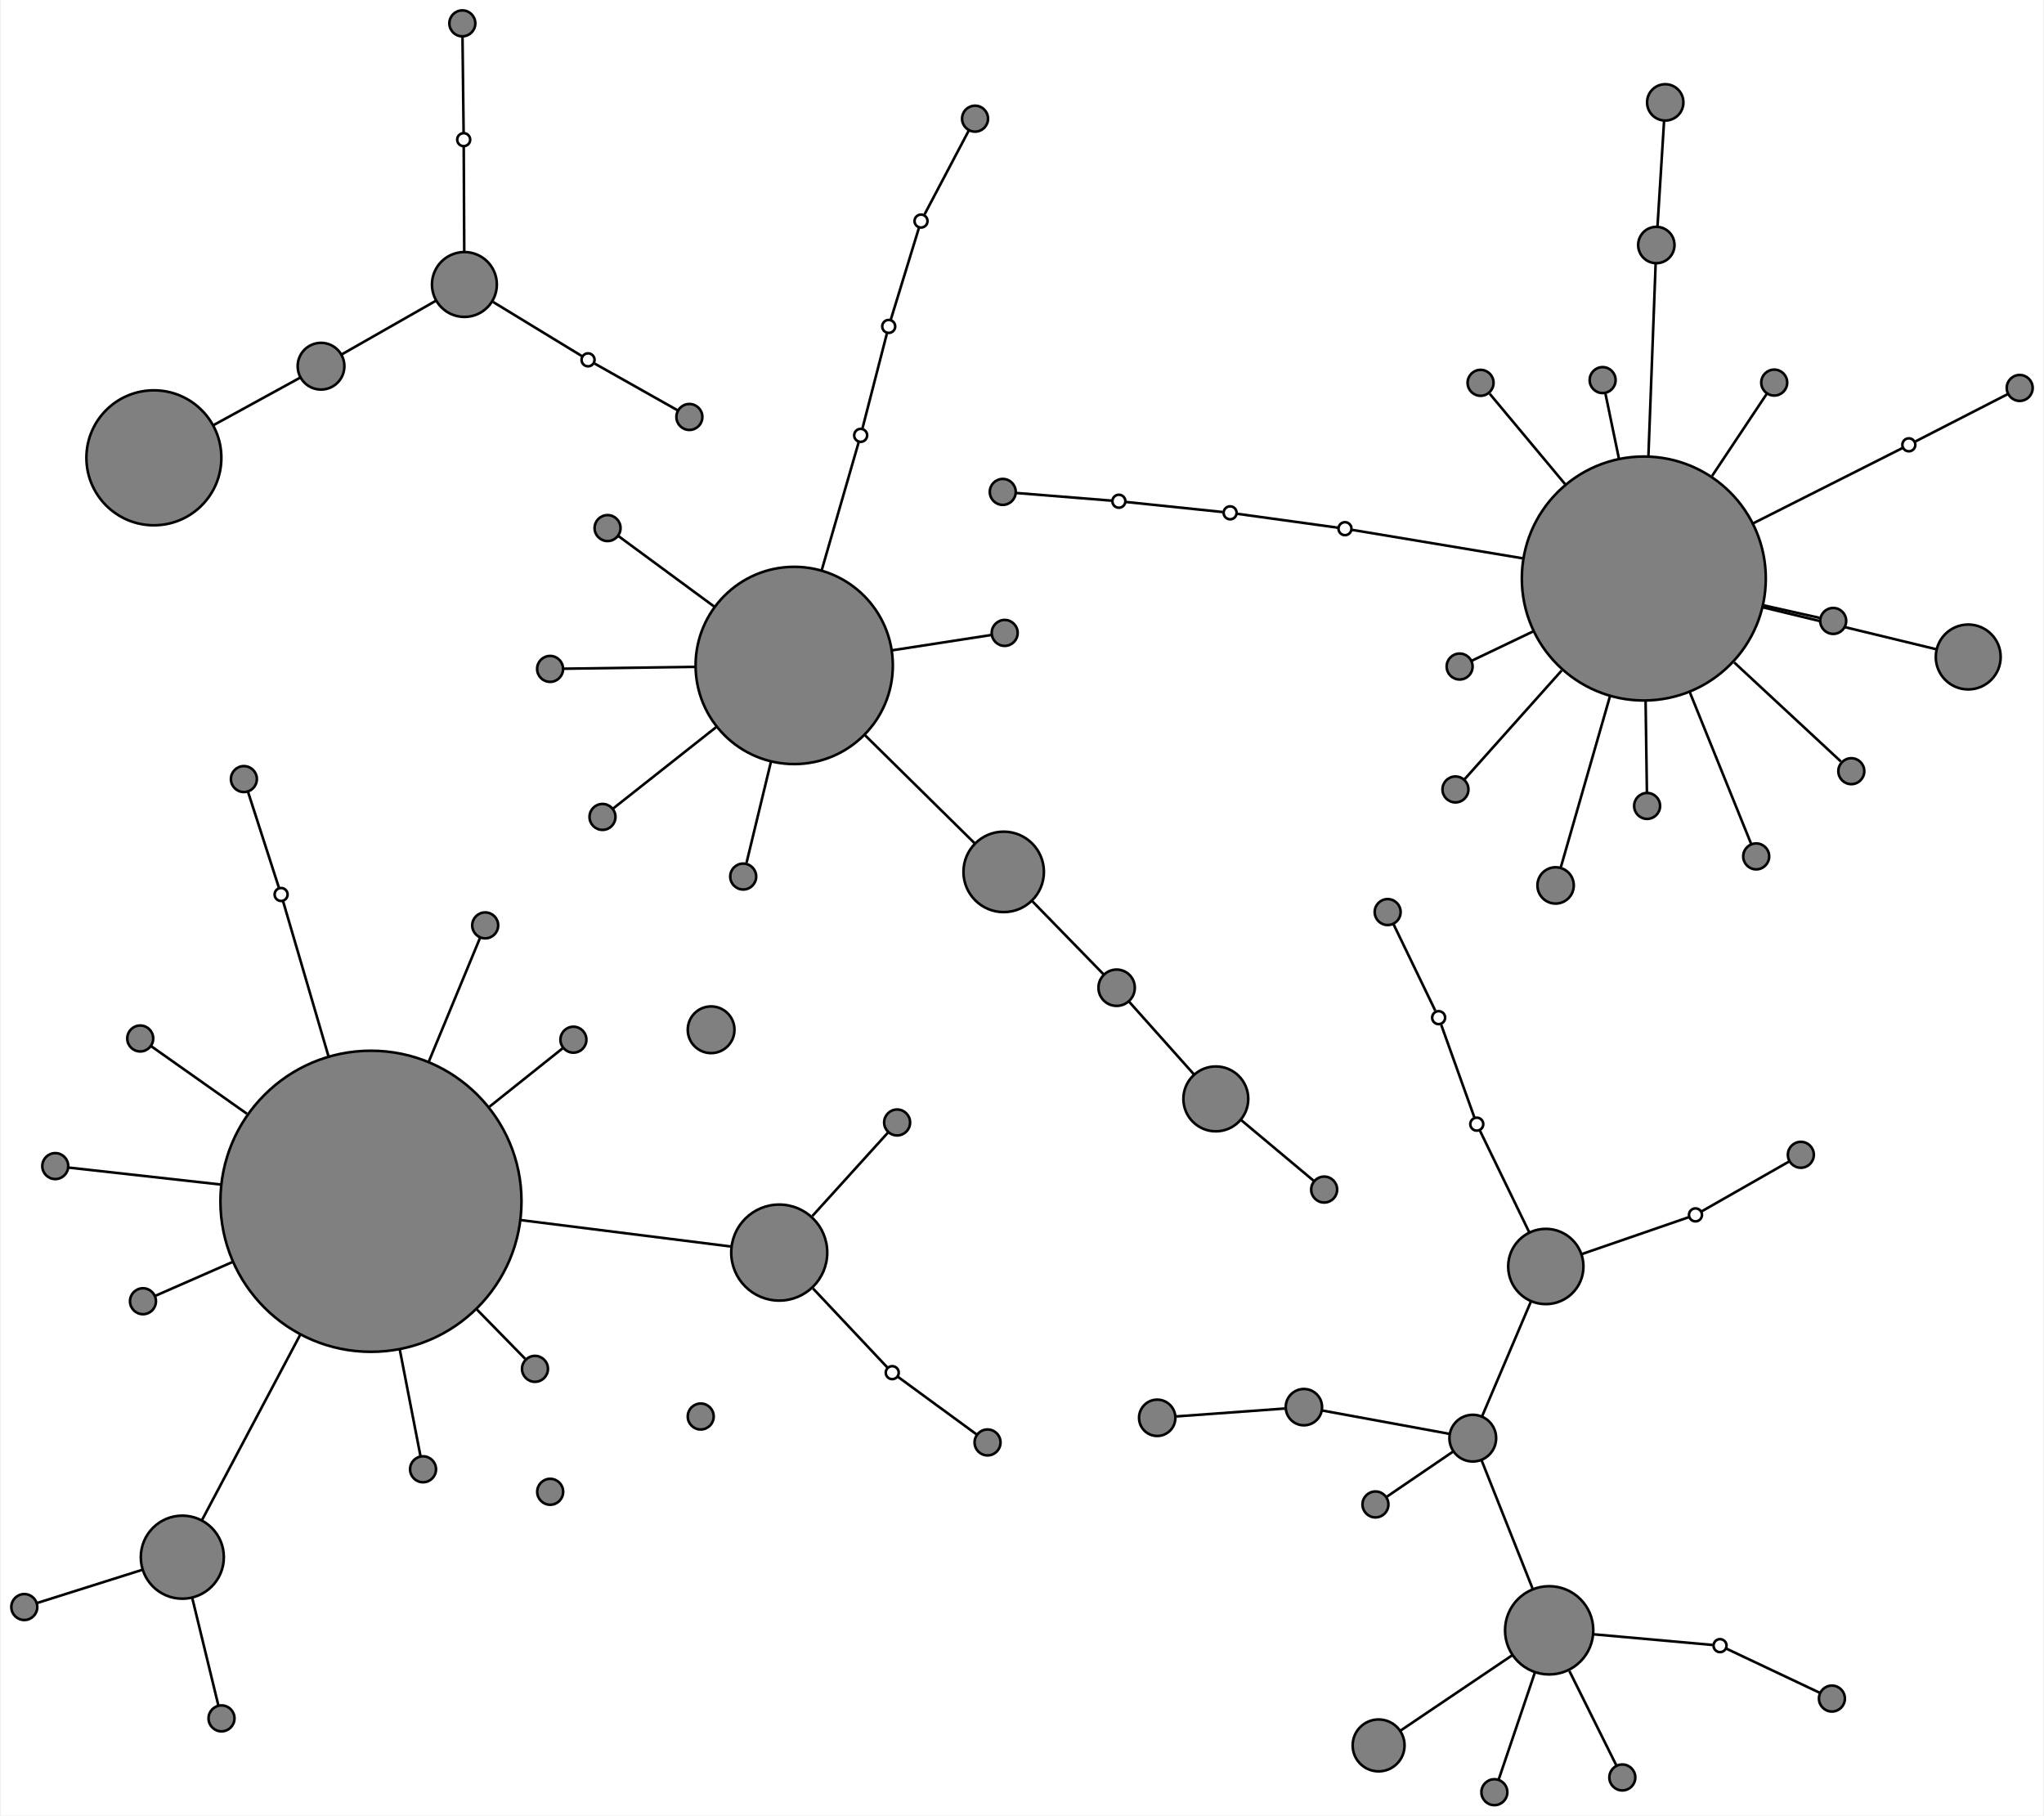
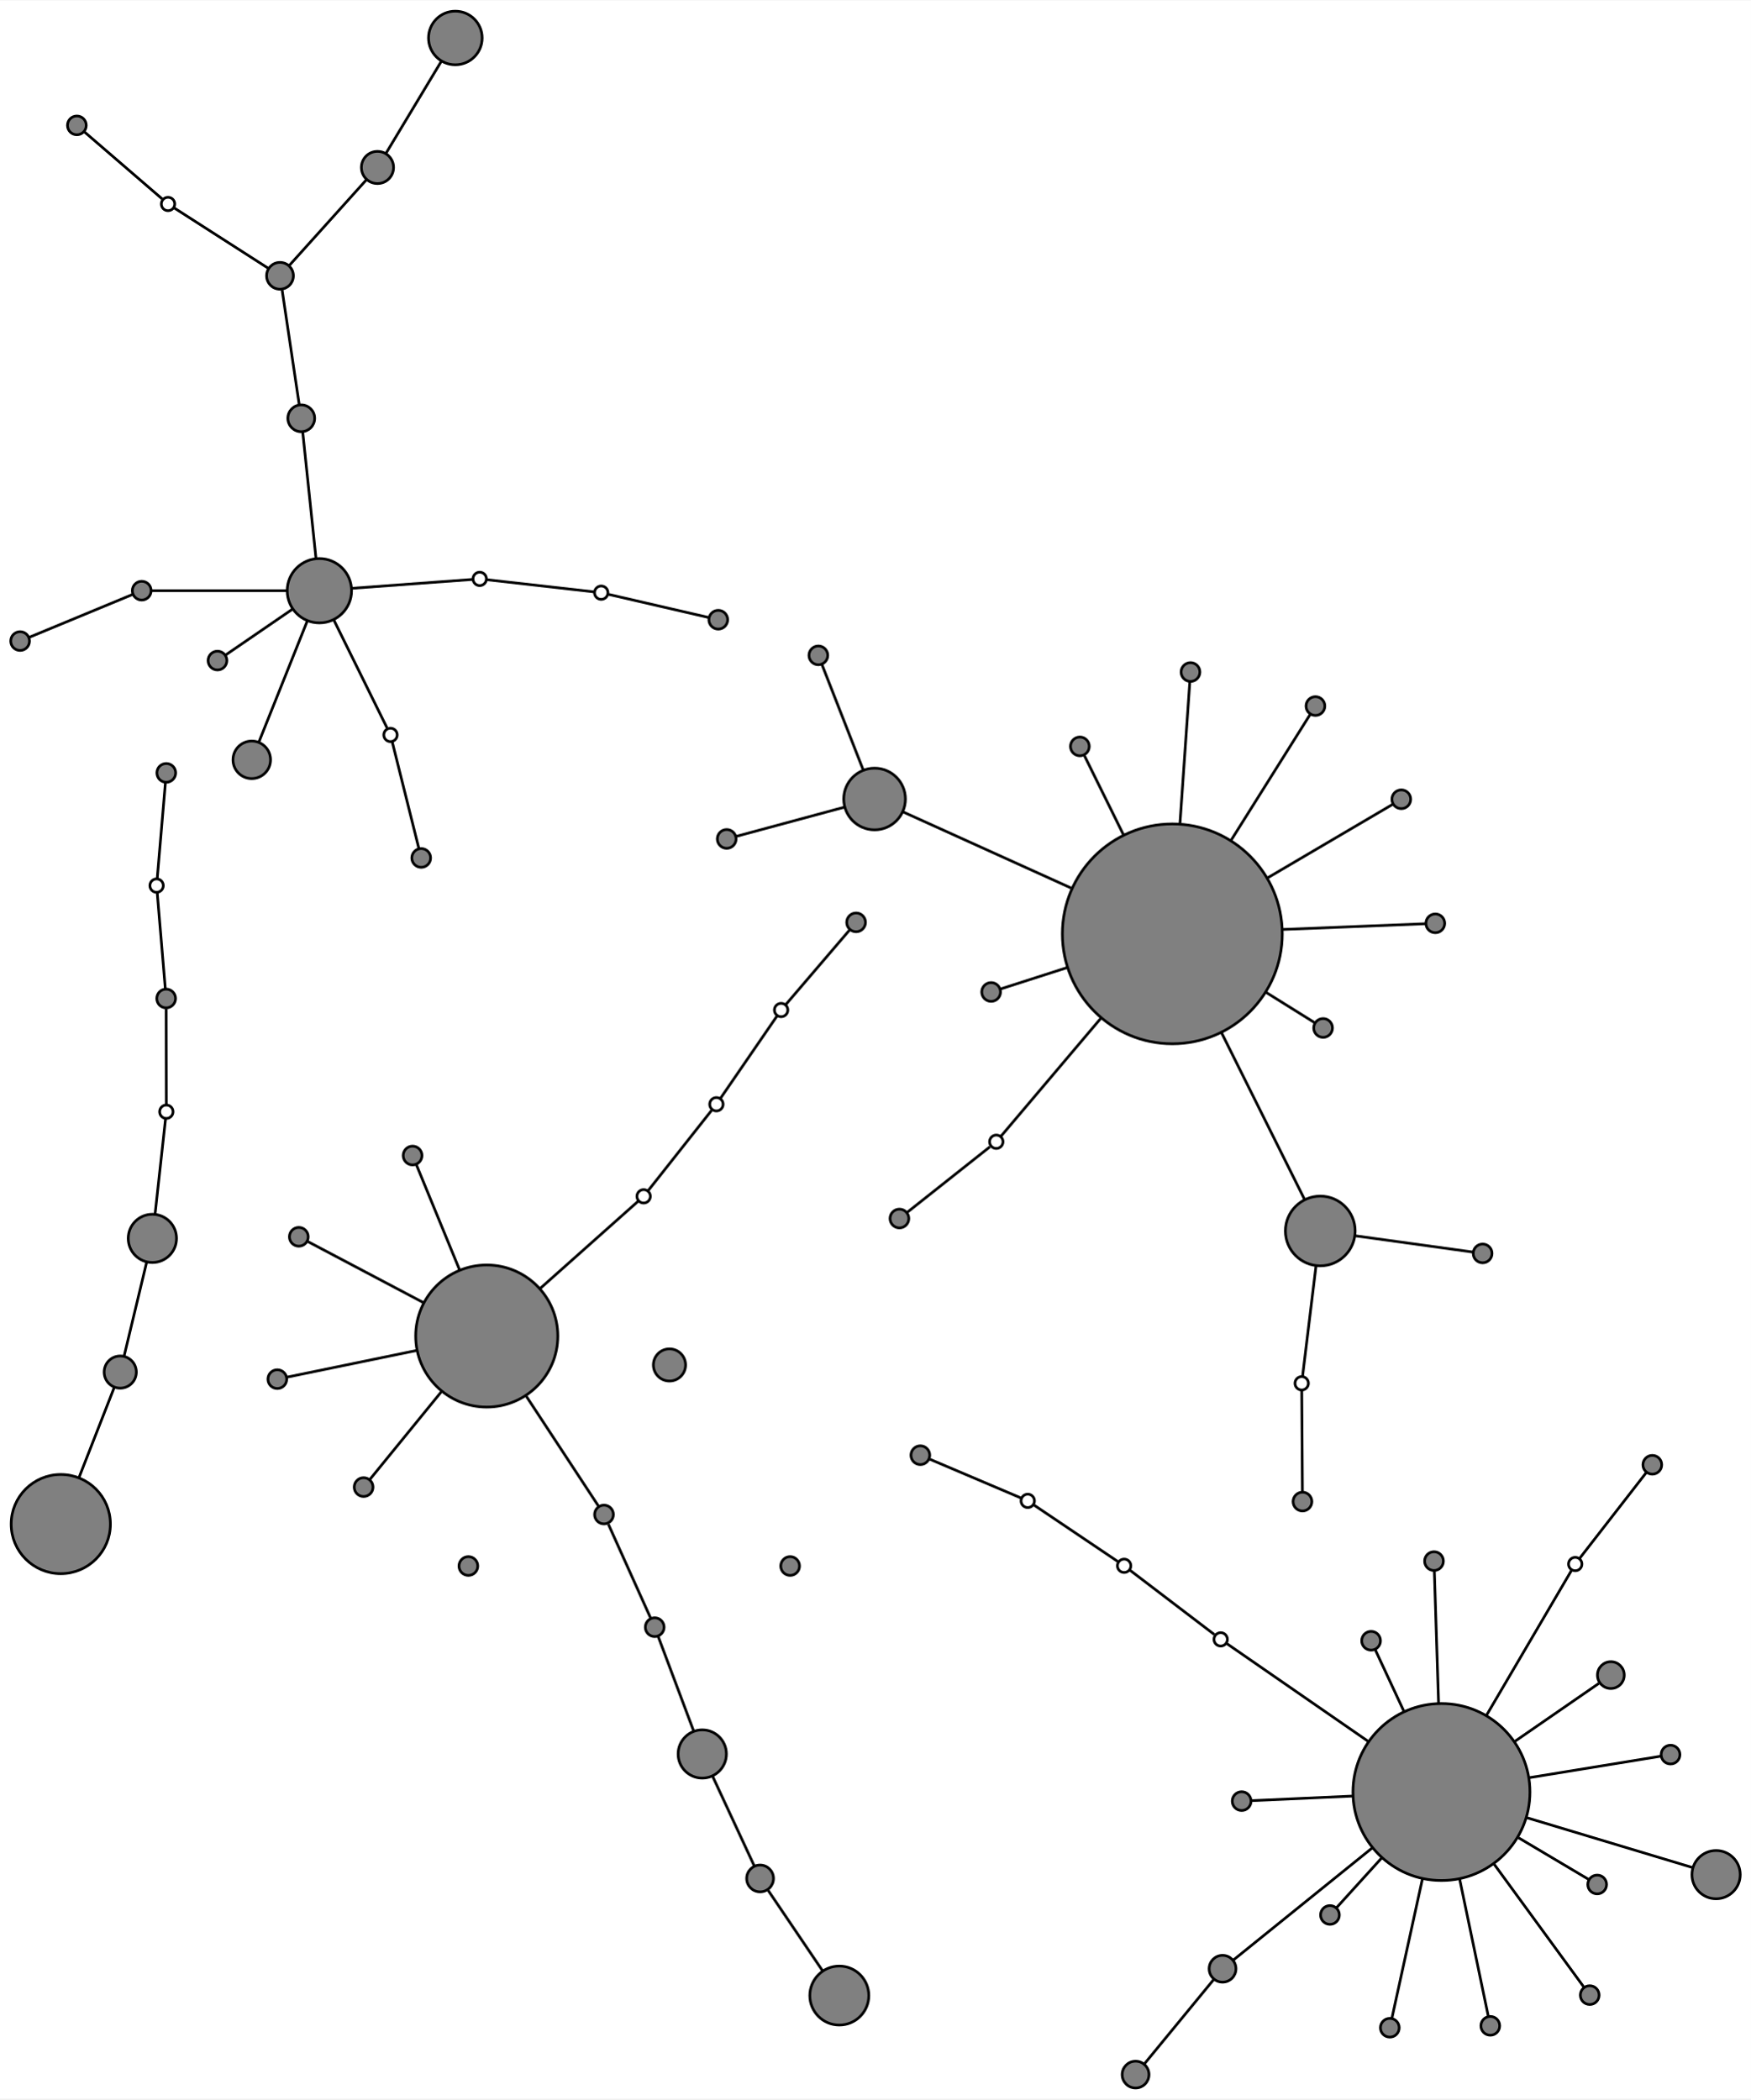
- <svg xmlns="http://www.w3.org/2000/svg" width="787pt" height="699pt" viewBox="0.00 0.00 786.81 699.48">
-   <g id="graph0" class="graph" transform="scale(1 1) rotate(0) translate(206.62 463.737)">
-     <polygon fill="white" stroke="none" points="-206.62,235.743 -206.62,-463.737 580.193,-463.737 580.193,235.743 -206.62,235.743" />
+ <svg xmlns="http://www.w3.org/2000/svg" width="653pt" height="783pt" viewBox="0.00 0.00 653.00 782.67">
+   <g id="graph0" class="graph" transform="scale(1 1) rotate(0) translate(219.674 538.975)">
+     <polygon fill="white" stroke="none" points="-219.674,243.697 -219.674,-538.975 433.33,-538.975 433.33,243.697 -219.674,243.697" />
    <g id="node1" class="node">
-       <ellipse fill="grey" stroke="black" cx="-64.058" cy="-0.921" rx="58" ry="58" />
+       <ellipse fill="grey" stroke="black" cx="217.538" cy="-190.805" rx="41" ry="41" />
+     </g>
+     <g id="node5" class="node">
+       <ellipse fill="grey" stroke="black" cx="272.723" cy="-79.974" rx="13" ry="13" />
+     </g>
+     <g id="edge1" class="edge">
+       <path fill="none" stroke="black" d="M235.914,-153.9C246.7,-132.238 259.608,-106.313 266.918,-91.632" />
+     </g>
+     <g id="node24" class="node">
+       <ellipse fill="grey" stroke="black" cx="183.061" cy="-260.731" rx="3.5" ry="3.5" />
+     </g>
+     <g id="edge2" class="edge">
+       <path fill="none" stroke="black" d="M199.29,-227.816C193.346,-239.871 187.562,-251.601 184.779,-257.246" />
    </g>
    <g id="node44" class="node">
-       <ellipse fill="grey" stroke="black" cx="-151.897" cy="37.589" rx="5" ry="5" />
-     </g>
-     <g id="edge1" class="edge">
-       <path fill="none" stroke="black" d="M-117.18,22.369C-129.609,27.818 -141.008,32.816 -147.151,35.509" />
+       <ellipse fill="grey" stroke="black" cx="273.773" cy="-155.701" rx="3.5" ry="3.5" />
+     </g>
+     <g id="edge5" class="edge">
+       <path fill="none" stroke="black" d="M252.513,-168.972C260.018,-164.288 266.829,-160.036 270.624,-157.667" />
+     </g>
+     <g id="node63" class="node">
+       <ellipse fill="white" stroke="black" cx="151.887" cy="-113.254" rx="2.5" ry="2.5" />
+     </g>
+     <g id="edge3" class="edge">
+       <path fill="none" stroke="black" d="M190.835,-159.262C175.783,-141.482 158.951,-121.598 153.609,-115.288" />
    </g>
    <g id="node2" class="node">
-       <ellipse fill="grey" stroke="black" cx="426.367" cy="-240.855" rx="47" ry="47" />
+       <ellipse fill="grey" stroke="black" cx="317.916" cy="129.307" rx="33" ry="33" />
+     </g>
+     <g id="node11" class="node">
+       <ellipse fill="grey" stroke="black" cx="420.33" cy="160.122" rx="9" ry="9" />
+     </g>
+     <g id="edge6" class="edge">
+       <path fill="none" stroke="black" d="M349.759,138.888C371.133,145.319 397.785,153.338 411.407,157.437" />
+     </g>
+     <g id="node20" class="node">
+       <ellipse fill="grey" stroke="black" cx="236.277" cy="195.222" rx="5" ry="5" />
+     </g>
+     <g id="edge7" class="edge">
+       <path fill="none" stroke="black" d="M292.085,150.162C273.399,165.249 249.847,184.265 240.437,191.862" />
+     </g>
+     <g id="node21" class="node">
+       <ellipse fill="grey" stroke="black" cx="381.085" cy="85.69" rx="5" ry="5" />
+     </g>
+     <g id="edge8" class="edge">
+       <path fill="none" stroke="black" d="M345.072,110.556C357.11,102.244 370.024,93.327 376.63,88.765" />
+     </g>
+     <g id="node26" class="node">
+       <ellipse fill="grey" stroke="black" cx="291.673" cy="72.878" rx="3.5" ry="3.5" />
+     </g>
+     <g id="edge9" class="edge">
+       <path fill="none" stroke="black" d="M303.873,99.11C299.583,89.886 295.426,80.947 293.246,76.26" />
+     </g>
+     <g id="node31" class="node">
+       <ellipse fill="grey" stroke="black" cx="276.329" cy="175.159" rx="3.5" ry="3.5" />
+     </g>
+     <g id="edge10" class="edge">
+       <path fill="none" stroke="black" d="M295.662,153.844C288.864,161.339 282.275,168.603 278.821,172.411" />
+     </g>
+     <g id="node32" class="node">
+       <ellipse fill="grey" stroke="black" cx="375.986" cy="163.788" rx="3.5" ry="3.5" />
+     </g>
+     <g id="edge11" class="edge">
+       <path fill="none" stroke="black" d="M346.611,146.345C357.126,152.589 367.701,158.868 372.818,161.906" />
+     </g>
+     <g id="node33" class="node">
+       <ellipse fill="grey" stroke="black" cx="298.656" cy="217.224" rx="3.5" ry="3.5" />
+     </g>
+     <g id="edge12" class="edge">
+       <path fill="none" stroke="black" d="M310.854,161.545C306.473,181.54 301.328,205.025 299.419,213.74" />
+     </g>
+     <g id="node37" class="node">
+       <ellipse fill="grey" stroke="black" cx="373.21" cy="205.055" rx="3.5" ry="3.5" />
+     </g>
+     <g id="edge13" class="edge">
+       <path fill="none" stroke="black" d="M337.567,156.226C350.231,173.576 365.346,194.281 370.963,201.977" />
+     </g>
+     <g id="node39" class="node">
+       <ellipse fill="grey" stroke="black" cx="336.131" cy="216.509" rx="3.5" ry="3.5" />
+     </g>
+     <g id="edge14" class="edge">
+       <path fill="none" stroke="black" d="M324.699,161.778C328.785,181.341 333.541,204.108 335.365,212.842" />
+     </g>
+     <g id="node43" class="node">
+       <ellipse fill="grey" stroke="black" cx="243.396" cy="132.693" rx="3.5" ry="3.5" />
+     </g>
+     <g id="edge15" class="edge">
+       <path fill="none" stroke="black" d="M284.579,130.821C269.698,131.497 253.973,132.212 247.04,132.527" />
+     </g>
+     <g id="node48" class="node">
+       <ellipse fill="grey" stroke="black" cx="403.343" cy="115.347" rx="3.5" ry="3.5" />
+     </g>
+     <g id="edge16" class="edge">
+       <path fill="none" stroke="black" d="M350.7,123.949C369.521,120.874 391.065,117.353 399.59,115.96" />
+     </g>
+     <g id="node58" class="node">
+       <ellipse fill="grey" stroke="black" cx="315.135" cy="43.174" rx="3.5" ry="3.5" />
+     </g>
+     <g id="edge17" class="edge">
+       <path fill="none" stroke="black" d="M316.849,96.252C316.236,77.275 315.535,55.553 315.258,46.958" />
+     </g>
+     <g id="node64" class="node">
+       <ellipse fill="white" stroke="black" cx="235.581" cy="72.362" rx="2.5" ry="2.5" />
+     </g>
+     <g id="edge18" class="edge">
+       <path fill="none" stroke="black" d="M290.5,110.345C270.291,96.368 245.087,78.936 237.704,73.83" />
+     </g>
+     <g id="node3" class="node">
+       <ellipse fill="grey" stroke="black" cx="-38.154" cy="-40.786" rx="26.5" ry="26.5" />
+     </g>
+     <g id="node25" class="node">
+       <ellipse fill="grey" stroke="black" cx="-65.811" cy="-108.121" rx="3.5" ry="3.5" />
+     </g>
+     <g id="edge22" class="edge">
+       <path fill="none" stroke="black" d="M-48.295,-65.477C-54.339,-80.19 -61.395,-97.371 -64.371,-104.616" />
+     </g>
+     <g id="node34" class="node">
+       <ellipse fill="grey" stroke="black" cx="-108.24" cy="-77.805" rx="3.5" ry="3.5" />
+     </g>
+     <g id="edge23" class="edge">
+       <path fill="none" stroke="black" d="M-61.882,-53.319C-77.767,-61.709 -97.127,-71.935 -104.836,-76.007" />
+     </g>
+     <g id="node41" class="node">
+       <ellipse fill="grey" stroke="black" cx="-116.254" cy="-24.705" rx="3.5" ry="3.5" />
+     </g>
+     <g id="edge24" class="edge">
+       <path fill="none" stroke="black" d="M-64.16,-35.431C-82.087,-31.74 -104.158,-27.196 -112.671,-25.443" />
+     </g>
+     <g id="node67" class="node">
+       <ellipse fill="white" stroke="black" cx="20.367" cy="-92.9" rx="2.5" ry="2.5" />
+     </g>
+     <g id="edge25" class="edge">
+       <path fill="none" stroke="black" d="M-18.341,-58.43C-4.547,-70.714 12.385,-85.792 18.249,-91.015" />
+     </g>
+     <g id="node4" class="node">
+       <ellipse fill="grey" stroke="black" cx="-197.005" cy="29.356" rx="18.5" ry="18.5" />
+     </g>
+     <g id="node14" class="node">
+       <ellipse fill="grey" stroke="black" cx="-174.834" cy="-27.342" rx="6" ry="6" />
+     </g>
+     <g id="edge29" class="edge">
+       <path fill="none" stroke="black" d="M-190.232,12.036C-185.75,0.573 -180.152,-13.741 -177.092,-21.567" />
+     </g>
+     <g id="node70" class="node">
+       <ellipse fill="white" stroke="black" cx="265.793" cy="-23.153" rx="2.5" ry="2.5" />
+     </g>
+     <g id="edge30" class="edge">
+       <path fill="none" stroke="black" d="M271.116,-66.795C269.452,-53.157 266.978,-32.87 266.109,-25.742" />
+     </g>
+     <g id="node6" class="node">
+       <ellipse fill="grey" stroke="black" cx="-100.571" cy="-318.804" rx="12" ry="12" />
+     </g>
+     <g id="node13" class="node">
+       <ellipse fill="grey" stroke="black" cx="-125.786" cy="-255.726" rx="7" ry="7" />
+     </g>
+     <g id="edge32" class="edge">
+       <path fill="none" stroke="black" d="M-105.079,-307.527C-110.349,-294.345 -118.892,-272.972 -123.17,-262.27" />
+     </g>
+     <g id="node19" class="node">
+       <ellipse fill="grey" stroke="black" cx="-107.33" cy="-383.116" rx="5" ry="5" />
+     </g>
+     <g id="edge33" class="edge">
+       <path fill="none" stroke="black" d="M-101.842,-330.901C-103.326,-345.018 -105.713,-367.725 -106.782,-377.896" />
+     </g>
+     <g id="node71" class="node">
+       <ellipse fill="white" stroke="black" cx="-74.053" cy="-265.015" rx="2.5" ry="2.5" />
+     </g>
+     <g id="edge34" class="edge">
+       <path fill="none" stroke="black" d="M-95.205,-307.919C-88.909,-295.149 -78.88,-274.807 -75.341,-267.627" />
+     </g>
+     <g id="node7" class="node">
+       <ellipse fill="grey" stroke="black" cx="106.493" cy="-241.107" rx="11.5" ry="11.5" />
+     </g>
+     <g id="edge36" class="edge">
+       <path fill="none" stroke="black" d="M117.14,-236.284C131.471,-229.792 157.716,-217.903 179.778,-207.909" />
+     </g>
+     <g id="node50" class="node">
+       <ellipse fill="grey" stroke="black" cx="51.34" cy="-226.214" rx="3.5" ry="3.5" />
+     </g>
+     <g id="edge37" class="edge">
+       <path fill="none" stroke="black" d="M95.332,-238.093C82.742,-234.693 62.973,-229.355 54.927,-227.183" />
+     </g>
+     <g id="node8" class="node">
+       <ellipse fill="grey" stroke="black" cx="93.342" cy="205.219" rx="11" ry="11" />
+     </g>
+     <g id="node22" class="node">
+       <ellipse fill="grey" stroke="black" cx="63.793" cy="161.541" rx="5" ry="5" />
+     </g>
+     <g id="edge38" class="edge">
+       <path fill="none" stroke="black" d="M87.075,195.956C80.841,186.741 71.541,172.994 66.802,165.99" />
+     </g>
+     <g id="node9" class="node">
+       <ellipse fill="grey" stroke="black" cx="-49.867" cy="-524.975" rx="10" ry="10" />
+     </g>
+     <g id="node15" class="node">
+       <ellipse fill="grey" stroke="black" cx="-78.904" cy="-476.678" rx="6" ry="6" />
+     </g>
+     <g id="edge39" class="edge">
+       <path fill="none" stroke="black" d="M-55.193,-516.116C-61.218,-506.095 -70.831,-490.105 -75.762,-481.904" />
+     </g>
+     <g id="node10" class="node">
+       <ellipse fill="grey" stroke="black" cx="42.226" cy="115.114" rx="9" ry="9" />
    </g>
    <g id="node12" class="node">
-       <ellipse fill="grey" stroke="black" cx="551.361" cy="-210.622" rx="12.5" ry="12.5" />
-     </g>
-     <g id="edge2" class="edge">
-       <path fill="none" stroke="black" d="M472.2,-229.769C496.168,-223.972 523.664,-217.321 539.127,-213.581" />
+       <ellipse fill="grey" stroke="black" cx="-162.854" cy="-77.208" rx="9" ry="9" />
+     </g>
+     <g id="node72" class="node">
+       <ellipse fill="white" stroke="black" cx="-157.645" cy="-124.454" rx="2.5" ry="2.5" />
+     </g>
+     <g id="edge40" class="edge">
+       <path fill="none" stroke="black" d="M-161.85,-86.318C-160.644,-97.258 -158.69,-114.979 -157.946,-121.727" />
+     </g>
+     <g id="edge42" class="edge">
+       <path fill="none" stroke="black" d="M-173.365,-33.457C-171.265,-42.195 -167.395,-58.307 -164.982,-68.351" />
+     </g>
+     <g id="node16" class="node">
+       <ellipse fill="grey" stroke="black" cx="30" cy="-30" rx="6" ry="6" />
    </g>
    <g id="node17" class="node">
-       <ellipse fill="grey" stroke="black" cx="392.38" cy="-122.611" rx="7" ry="7" />
-     </g>
-     <g id="edge3" class="edge">
-       <path fill="none" stroke="black" d="M413.324,-195.477C406.21,-170.728 398.119,-142.578 394.42,-129.708" />
-     </g>
-     <g id="node19" class="node">
-       <ellipse fill="grey" stroke="black" cx="431.189" cy="-369.341" rx="7" ry="7" />
+       <ellipse fill="grey" stroke="black" cx="-115.264" cy="-436.27" rx="5" ry="5" />
+     </g>
+     <g id="edge43" class="edge">
+       <path fill="none" stroke="black" d="M-111.908,-439.999C-105.227,-447.423 -90.283,-464.031 -83.022,-472.101" />
+     </g>
+     <g id="edge44" class="edge">
+       <path fill="none" stroke="black" d="M-114.474,-430.979C-112.938,-420.686 -109.566,-398.098 -108.07,-388.075" />
+     </g>
+     <g id="node18" class="node">
+       <ellipse fill="grey" stroke="black" cx="203.839" cy="234.697" rx="5" ry="5" />
+     </g>
+     <g id="edge45" class="edge">
+       <path fill="none" stroke="black" d="M233.048,199.151C226.894,206.639 213.541,222.89 207.25,230.547" />
+     </g>
+     <g id="edge46" class="edge">
+       <path fill="none" stroke="black" d="M61.646,156.92C58.023,149.122 50.648,133.245 46.102,123.458" />
+     </g>
+     <g id="node23" class="node">
+       <ellipse fill="grey" stroke="black" cx="-191.014" cy="-492.376" rx="3.5" ry="3.5" />
+     </g>
+     <g id="node73" class="node">
+       <ellipse fill="white" stroke="black" cx="-157.012" cy="-463.059" rx="2.5" ry="2.5" />
+     </g>
+     <g id="edge47" class="edge">
+       <path fill="none" stroke="black" d="M-188.346,-490.075C-181.833,-484.46 -165.218,-470.134 -159.217,-464.96" />
+     </g>
+     <g id="node27" class="node">
+       <ellipse fill="grey" stroke="black" cx="-166.821" cy="-318.822" rx="3.5" ry="3.5" />
+     </g>
+     <g id="edge49" class="edge">
+       <path fill="none" stroke="black" d="M-163.259,-318.821C-153.853,-318.818 -128.012,-318.811 -112.602,-318.807" />
+     </g>
+     <g id="node61" class="node">
+       <ellipse fill="grey" stroke="black" cx="-212.174" cy="-300.02" rx="3.5" ry="3.5" />
+     </g>
+     <g id="edge50" class="edge">
+       <path fill="none" stroke="black" d="M-170.083,-317.469C-178.37,-314.034 -200.178,-304.994 -208.696,-301.463" />
+     </g>
+     <g id="node28" class="node">
+       <ellipse fill="grey" stroke="black" cx="224.32" cy="-288.466" rx="3.5" ry="3.5" />
+     </g>
+     <g id="edge51" class="edge">
+       <path fill="none" stroke="black" d="M224.063,-284.757C223.453,-275.977 221.863,-253.08 220.405,-232.09" />
+     </g>
+     <g id="node29" class="node">
+       <ellipse fill="grey" stroke="black" cx="-45" cy="45" rx="3.5" ry="3.5" />
+     </g>
+     <g id="node30" class="node">
+       <ellipse fill="grey" stroke="black" cx="-62.59" cy="-219.123" rx="3.5" ry="3.5" />
+     </g>
+     <g id="node35" class="node">
+       <ellipse fill="grey" stroke="black" cx="333.266" cy="-71.601" rx="3.5" ry="3.5" />
+     </g>
+     <g id="edge52" class="edge">
+       <path fill="none" stroke="black" d="M329.66,-72.1C321.208,-73.269 299.777,-76.233 285.753,-78.172" />
+     </g>
+     <g id="node36" class="node">
+       <ellipse fill="grey" stroke="black" cx="266.082" cy="20.963" rx="3.5" ry="3.5" />
+     </g>
+     <g id="node38" class="node">
+       <ellipse fill="grey" stroke="black" cx="315.62" cy="-194.728" rx="3.5" ry="3.5" />
+     </g>
+     <g id="edge53" class="edge">
+       <path fill="none" stroke="black" d="M311.895,-194.579C303.042,-194.225 279.898,-193.299 258.749,-192.453" />
+     </g>
+     <g id="node40" class="node">
+       <ellipse fill="grey" stroke="black" cx="-157.715" cy="-166.696" rx="3.5" ry="3.5" />
+     </g>
+     <g id="node42" class="node">
+       <ellipse fill="grey" stroke="black" cx="115.76" cy="-84.623" rx="3.5" ry="3.5" />
+     </g>
+     <g id="node45" class="node">
+       <ellipse fill="grey" stroke="black" cx="48.197" cy="-307.985" rx="3.5" ry="3.5" />
+     </g>
+     <g id="node74" class="node">
+       <ellipse fill="white" stroke="black" cx="4.543" cy="-318.069" rx="2.5" ry="2.5" />
+     </g>
+     <g id="edge54" class="edge">
+       <path fill="none" stroke="black" d="M44.771,-308.776C36.41,-310.708 15.079,-315.635 7.374,-317.415" />
+     </g>
+     <g id="node46" class="node">
+       <ellipse fill="grey" stroke="black" cx="5.579" cy="25.794" rx="3.5" ry="3.5" />
+     </g>
+     <g id="edge57" class="edge">
+       <path fill="none" stroke="black" d="M3.47,22.582C-1.341,15.257 -13.48,-3.223 -23.414,-18.347" />
+     </g>
+     <g id="node47" class="node">
+       <ellipse fill="grey" stroke="black" cx="149.962" cy="-169.124" rx="3.5" ry="3.5" />
+     </g>
+     <g id="edge58" class="edge">
+       <path fill="none" stroke="black" d="M153.595,-170.29C158.584,-171.891 168.106,-174.946 178.308,-178.219" />
+     </g>
+     <g id="node49" class="node">
+       <ellipse fill="grey" stroke="black" cx="24.488" cy="67.813" rx="3.5" ry="3.5" />
+     </g>
+     <g id="edge59" class="edge">
+       <path fill="none" stroke="black" d="M25.764,71.215C28.496,78.502 34.988,95.814 38.955,106.39" />
+     </g>
+     <g id="edge60" class="edge">
+       <path fill="none" stroke="black" d="M23.004,64.516C19.522,56.777 10.845,37.496 7.216,29.431" />
+     </g>
+     <g id="node51" class="node">
+       <ellipse fill="grey" stroke="black" cx="99.603" cy="-195.092" rx="3.5" ry="3.5" />
+     </g>
+     <g id="node52" class="node">
+       <ellipse fill="grey" stroke="black" cx="75" cy="45" rx="3.5" ry="3.5" />
+     </g>
+     <g id="node53" class="node">
+       <ellipse fill="grey" stroke="black" cx="302.938" cy="-241.013" rx="3.5" ry="3.5" />
+     </g>
+     <g id="edge61" class="edge">
+       <path fill="none" stroke="black" d="M299.695,-239.106C291.956,-234.556 271.676,-222.633 253.203,-211.773" />
+     </g>
+     <g id="node54" class="node">
+       <ellipse fill="grey" stroke="black" cx="396.555" cy="7.233" rx="3.5" ry="3.5" />
+     </g>
+     <g id="node76" class="node">
+       <ellipse fill="white" stroke="black" cx="367.802" cy="44.265" rx="2.5" ry="2.5" />
+     </g>
+     <g id="edge62" class="edge">
+       <path fill="none" stroke="black" d="M394.299,10.139C388.686,17.368 374.198,36.027 369.384,42.227" />
+     </g>
+     <g id="node55" class="node">
+       <ellipse fill="grey" stroke="black" cx="-138.574" cy="-292.749" rx="3.5" ry="3.5" />
+     </g>
+     <g id="edge64" class="edge">
+       <path fill="none" stroke="black" d="M-135.592,-294.794C-130.273,-298.44 -118.924,-306.221 -110.581,-311.941" />
+     </g>
+     <g id="node56" class="node">
+       <ellipse fill="grey" stroke="black" cx="270.917" cy="-275.782" rx="3.5" ry="3.5" />
+     </g>
+     <g id="edge65" class="edge">
+       <path fill="none" stroke="black" d="M268.89,-272.555C264.015,-264.794 251.177,-244.356 239.557,-225.859" />
+     </g>
+     <g id="node57" class="node">
+       <ellipse fill="grey" stroke="black" cx="-157.671" cy="-250.85" rx="3.5" ry="3.5" />
+     </g>
+     <g id="node77" class="node">
+       <ellipse fill="white" stroke="black" cx="-161.277" cy="-208.805" rx="2.5" ry="2.5" />
+     </g>
+     <g id="edge66" class="edge">
+       <path fill="none" stroke="black" d="M-157.978,-247.265C-158.687,-239.004 -160.421,-218.778 -161.047,-211.483" />
+     </g>
+     <g id="node59" class="node">
+       <ellipse fill="grey" stroke="black" cx="123.563" cy="3.663" rx="3.5" ry="3.5" />
+     </g>
+     <g id="node60" class="node">
+       <ellipse fill="grey" stroke="black" cx="-84.074" cy="15.563" rx="3.5" ry="3.5" />
+     </g>
+     <g id="edge68" class="edge">
+       <path fill="none" stroke="black" d="M-81.859,12.845C-77.022,6.91 -65.132,-7.68 -54.974,-20.146" />
+     </g>
+     <g id="node62" class="node">
+       <ellipse fill="grey" stroke="black" cx="85.527" cy="-294.686" rx="3.5" ry="3.5" />
+     </g>
+     <g id="edge69" class="edge">
+       <path fill="none" stroke="black" d="M86.903,-291.17C89.964,-283.348 97.444,-264.232 102.225,-252.014" />
    </g>
    <g id="edge4" class="edge">
-       <path fill="none" stroke="black" d="M428.135,-287.969C429.178,-315.758 430.394,-348.16 430.922,-362.224" />
-     </g>
-     <g id="node24" class="node">
-       <ellipse fill="grey" stroke="black" cx="363.47" cy="-316.25" rx="5" ry="5" />
-     </g>
-     <g id="edge5" class="edge">
-       <path fill="none" stroke="black" d="M396.024,-277.228C384.463,-291.085 372.703,-305.182 367.003,-312.015" />
-     </g>
-     <g id="node27" class="node">
-       <ellipse fill="grey" stroke="black" cx="355.399" cy="-206.941" rx="5" ry="5" />
-     </g>
-     <g id="edge6" class="edge">
-       <path fill="none" stroke="black" d="M383.855,-220.54C374.173,-215.913 365.217,-211.633 360.031,-209.155" />
-     </g>
-     <g id="node29" class="node">
-       <ellipse fill="grey" stroke="black" cx="506.315" cy="-166.623" rx="5" ry="5" />
-     </g>
-     <g id="edge7" class="edge">
-       <path fill="none" stroke="black" d="M461.201,-208.512C477.359,-193.509 494.657,-177.448 502.296,-170.355" />
-     </g>
-     <g id="node35" class="node">
-       <ellipse fill="grey" stroke="black" cx="469.667" cy="-133.795" rx="5" ry="5" />
-     </g>
-     <g id="edge8" class="edge">
-       <path fill="none" stroke="black" d="M444.104,-197.001C453.352,-174.133 463.587,-148.829 467.749,-138.537" />
-     </g>
-     <g id="node37" class="node">
-       <ellipse fill="grey" stroke="black" cx="427.638" cy="-153.237" rx="5" ry="5" />
-     </g>
-     <g id="edge9" class="edge">
-       <path fill="none" stroke="black" d="M427.05,-193.712C427.257,-179.454 427.457,-165.67 427.562,-158.448" />
-     </g>
-     <g id="node47" class="node">
-       <ellipse fill="grey" stroke="black" cx="476.612" cy="-316.338" rx="5" ry="5" />
-     </g>
-     <g id="edge10" class="edge">
-       <path fill="none" stroke="black" d="M452.666,-280.365C461.214,-293.207 469.58,-305.774 473.794,-312.105" />
-     </g>
-     <g id="node3" class="node">
-       <ellipse fill="grey" stroke="black" cx="99.019" cy="-207.358" rx="38" ry="38" />
-     </g>
-     <g id="node25" class="node">
-       <ellipse fill="grey" stroke="black" cx="180.115" cy="-219.895" rx="5" ry="5" />
-     </g>
-     <g id="edge11" class="edge">
-       <path fill="none" stroke="black" d="M136.718,-213.186C151.774,-215.514 167.356,-217.923 175.107,-219.121" />
-     </g>
-     <g id="node33" class="node">
-       <ellipse fill="grey" stroke="black" cx="27.105" cy="-260.283" rx="5" ry="5" />
-     </g>
-     <g id="edge12" class="edge">
-       <path fill="none" stroke="black" d="M68.103,-230.11C53.79,-240.644 38.388,-251.979 31.216,-257.257" />
-     </g>
-     <g id="node43" class="node">
-       <ellipse fill="grey" stroke="black" cx="4.964" cy="-206.03" rx="5" ry="5" />
-     </g>
-     <g id="edge13" class="edge">
-       <path fill="none" stroke="black" d="M60.763,-206.818C41.233,-206.542 19.611,-206.237 10.02,-206.101" />
-     </g>
-     <g id="node48" class="node">
-       <ellipse fill="grey" stroke="black" cx="25.151" cy="-149.002" rx="5" ry="5" />
-     </g>
-     <g id="edge14" class="edge">
-       <path fill="none" stroke="black" d="M68.974,-183.623C53.636,-171.505 36.655,-158.09 29.123,-152.14" />
-     </g>
-     <g id="node63" class="node">
-       <ellipse fill="white" stroke="black" cx="124.623" cy="-296.013" rx="2.5" ry="2.5" />
-     </g>
-     <g id="edge15" class="edge">
-       <path fill="none" stroke="black" d="M109.581,-243.929C115.311,-263.771 121.66,-285.753 123.839,-293.299" />
-     </g>
-     <g id="node4" class="node">
-       <ellipse fill="grey" stroke="black" cx="-147.693" cy="-287.357" rx="26" ry="26" />
-     </g>
-     <g id="node15" class="node">
-       <ellipse fill="grey" stroke="black" cx="-83.296" cy="-322.649" rx="9" ry="9" />
+       <path fill="none" stroke="black" d="M149.517,-111.376C143.112,-106.3 125.479,-92.326 118.58,-86.858" />
+     </g>
+     <g id="node65" class="node">
+       <ellipse fill="white" stroke="black" cx="199.57" cy="44.914" rx="2.5" ry="2.5" />
    </g>
    <g id="edge19" class="edge">
-       <path fill="none" stroke="black" d="M-124.808,-299.899C-113.095,-306.318 -99.583,-313.723 -91.239,-318.296" />
-     </g>
-     <g id="node5" class="node">
-       <ellipse fill="grey" stroke="black" cx="93.252" cy="18.846" rx="18.5" ry="18.5" />
+       <path fill="none" stroke="black" d="M233.218,70.561C226.584,65.504 207.862,51.234 201.623,46.478" />
+     </g>
+     <g id="node66" class="node">
+       <ellipse fill="white" stroke="black" cx="163.622" cy="20.701" rx="2.5" ry="2.5" />
    </g>
    <g id="edge20" class="edge">
-       <path fill="none" stroke="black" d="M74.589,16.501C54.731,14.005 22.312,9.932 -6.186,6.351" />
-     </g>
-     <g id="node6" class="node">
-       <ellipse fill="grey" stroke="black" cx="389.899" cy="164.377" rx="17" ry="17" />
-     </g>
-     <g id="node13" class="node">
-       <ellipse fill="grey" stroke="black" cx="324.184" cy="208.717" rx="10" ry="10" />
+       <path fill="none" stroke="black" d="M197.212,43.325C190.714,38.948 172.601,26.748 166.037,22.327" />
    </g>
    <g id="edge21" class="edge">
-       <path fill="none" stroke="black" d="M375.639,173.998C362.503,182.862 343.452,195.716 332.596,203.041" />
-     </g>
-     <g id="node66" class="node">
-       <ellipse fill="white" stroke="black" cx="455.73" cy="170.276" rx="2.5" ry="2.5" />
-     </g>
-     <g id="edge22" class="edge">
-       <path fill="none" stroke="black" d="M406.852,165.896C422.7,167.316 445.062,169.32 452.891,170.022" />
-     </g>
-     <g id="node7" class="node">
-       <ellipse fill="grey" stroke="black" cx="-136.735" cy="136.198" rx="16" ry="16" />
-     </g>
-     <g id="edge24" class="edge">
-       <path fill="none" stroke="black" d="M-129.231,122.04C-120.309,105.208 -104.916,76.164 -91.329,50.53" />
-     </g>
-     <g id="node36" class="node">
-       <ellipse fill="grey" stroke="black" cx="-197.62" cy="155.407" rx="5" ry="5" />
-     </g>
-     <g id="edge25" class="edge">
-       <path fill="none" stroke="black" d="M-152.099,141.045C-165.485,145.269 -184.076,151.134 -192.772,153.878" />
-     </g>
-     <g id="node8" class="node">
-       <ellipse fill="grey" stroke="black" cx="179.729" cy="-127.826" rx="15.5" ry="15.5" />
+       <path fill="none" stroke="black" d="M160.994,19.583C154.031,16.621 135.102,8.57 127.153,5.19" />
+     </g>
+     <g id="node68" class="node">
+       <ellipse fill="white" stroke="black" cx="47.5" cy="-127.243" rx="2.5" ry="2.5" />
    </g>
    <g id="edge26" class="edge">
-       <path fill="none" stroke="black" d="M168.507,-138.885C157.592,-149.641 140.588,-166.396 126.133,-180.64" />
-     </g>
-     <g id="node18" class="node">
-       <ellipse fill="grey" stroke="black" cx="223.247" cy="-83.193" rx="7" ry="7" />
+       <path fill="none" stroke="black" d="M22.147,-95.154C27.052,-101.361 40.723,-118.665 45.678,-124.936" />
+     </g>
+     <g id="node69" class="node">
+       <ellipse fill="white" stroke="black" cx="71.636" cy="-162.391" rx="2.5" ry="2.5" />
    </g>
    <g id="edge27" class="edge">
-       <path fill="none" stroke="black" d="M190.711,-116.563C199.574,-107.473 211.629,-95.109 218.297,-88.27" />
-     </g>
-     <g id="node9" class="node">
-       <ellipse fill="grey" stroke="black" cx="388.61" cy="24.204" rx="14.5" ry="14.5" />
-     </g>
-     <g id="node67" class="node">
-       <ellipse fill="white" stroke="black" cx="446.273" cy="4.32" rx="2.5" ry="2.5" />
+       <path fill="none" stroke="black" d="M49.084,-129.549C53.447,-135.902 65.608,-153.613 70.015,-160.031" />
    </g>
    <g id="edge28" class="edge">
-       <path fill="none" stroke="black" d="M402.568,19.39C416.434,14.609 436.62,7.649 443.702,5.207" />
-     </g>
-     <g id="node68" class="node">
-       <ellipse fill="white" stroke="black" cx="362.011" cy="-30.636" rx="2.5" ry="2.5" />
-     </g>
-     <g id="edge30" class="edge">
-       <path fill="none" stroke="black" d="M382.171,10.929C375.775,-2.258 366.464,-21.455 363.197,-28.191" />
-     </g>
-     <g id="node10" class="node">
-       <ellipse fill="grey" stroke="black" cx="261.463" cy="-40.369" rx="12.5" ry="12.5" />
-     </g>
-     <g id="node45" class="node">
-       <ellipse fill="grey" stroke="black" cx="303.207" cy="-5.435" rx="5" ry="5" />
-     </g>
-     <g id="edge33" class="edge">
-       <path fill="none" stroke="black" d="M271.145,-32.266C280.008,-24.849 292.694,-14.233 299.128,-8.848" />
-     </g>
-     <g id="node11" class="node">
-       <ellipse fill="grey" stroke="black" cx="-28.051" cy="-354.132" rx="12.5" ry="12.5" />
-     </g>
-     <g id="edge34" class="edge">
-       <path fill="none" stroke="black" d="M-38.966,-347.912C-49.657,-341.819 -65.698,-332.678 -75.269,-327.224" />
-     </g>
-     <g id="node70" class="node">
-       <ellipse fill="white" stroke="black" cx="-28.327" cy="-409.929" rx="2.5" ry="2.5" />
+       <path fill="none" stroke="black" d="M73.471,-164.537C78.332,-170.221 91.547,-185.673 97.096,-192.161" />
+     </g>
+     <g id="edge31" class="edge">
+       <path fill="none" stroke="black" d="M265.81,-20.525C265.86,-12.957 266.003,8.895 266.059,17.46" />
    </g>
    <g id="edge35" class="edge">
-       <path fill="none" stroke="black" d="M-28.114,-366.793C-28.18,-380.169 -28.279,-400.286 -28.314,-407.359" />
-     </g>
-     <g id="node71" class="node">
-       <ellipse fill="white" stroke="black" cx="19.586" cy="-325.103" rx="2.5" ry="2.5" />
-     </g>
-     <g id="edge37" class="edge">
-       <path fill="none" stroke="black" d="M-17.003,-347.399C-5.569,-340.432 11.439,-330.067 17.415,-326.425" />
-     </g>
-     <g id="node14" class="node">
-       <ellipse fill="grey" stroke="black" cx="360.468" cy="90.342" rx="9" ry="9" />
-     </g>
-     <g id="edge39" class="edge">
-       <path fill="none" stroke="black" d="M363.844,98.835C368.646,110.913 377.533,133.271 383.579,148.48" />
-     </g>
-     <g id="edge40" class="edge">
-       <path fill="none" stroke="black" d="M364.032,81.966C368.765,70.843 377.182,51.06 382.83,37.788" />
-     </g>
-     <g id="node62" class="node">
-       <ellipse fill="grey" stroke="black" cx="322.97" cy="115.879" rx="5" ry="5" />
+       <path fill="none" stroke="black" d="M-73.437,-262.548C-71.521,-254.877 -65.665,-231.433 -63.451,-222.568" />
    </g>
    <g id="edge41" class="edge">
-       <path fill="none" stroke="black" d="M352.88,95.51C345.176,100.757 333.519,108.696 327.276,112.947" />
-     </g>
-     <g id="node16" class="node">
-       <ellipse fill="grey" stroke="black" cx="67" cy="-67" rx="9" ry="9" />
-     </g>
-     <g id="edge42" class="edge">
-       <path fill="none" stroke="black" d="M227.933,-77.942C234.152,-70.974 245.243,-58.545 252.958,-49.899" />
-     </g>
-     <g id="node20" class="node">
-       <ellipse fill="grey" stroke="black" cx="434.623" cy="-424.289" rx="7" ry="7" />
-     </g>
-     <g id="edge43" class="edge">
-       <path fill="none" stroke="black" d="M431.638,-376.525C432.3,-387.113 433.529,-406.788 434.185,-417.277" />
-     </g>
-     <g id="node21" class="node">
-       <ellipse fill="grey" stroke="black" cx="238.882" cy="82.503" rx="7" ry="7" />
-     </g>
-     <g id="node22" class="node">
-       <ellipse fill="grey" stroke="black" cx="295.398" cy="78.39" rx="7" ry="7" />
-     </g>
-     <g id="edge44" class="edge">
-       <path fill="none" stroke="black" d="M302.361,79.669C314.164,81.837 338.096,86.233 351.266,88.652" />
-     </g>
-     <g id="edge45" class="edge">
-       <path fill="none" stroke="black" d="M288.009,78.928C277.118,79.721 256.882,81.193 246.093,81.978" />
-     </g>
-     <g id="node23" class="node">
-       <ellipse fill="grey" stroke="black" cx="486.87" cy="-18.83" rx="5" ry="5" />
-     </g>
-     <g id="node26" class="node">
-       <ellipse fill="grey" stroke="black" cx="-113.012" cy="-163.582" rx="5" ry="5" />
-     </g>
-     <g id="node72" class="node">
-       <ellipse fill="white" stroke="black" cx="-98.679" cy="-119.115" rx="2.5" ry="2.5" />
-     </g>
-     <g id="edge46" class="edge">
-       <path fill="none" stroke="black" d="M-111.368,-158.481C-108.309,-148.991 -101.844,-128.935 -99.527,-121.747" />
-     </g>
-     <g id="node28" class="node">
-       <ellipse fill="grey" stroke="black" cx="13.949" cy="-63.176" rx="5" ry="5" />
+       <path fill="none" stroke="black" d="M-157.65,-126.97C-157.661,-134.074 -157.695,-154.325 -157.709,-162.844" />
    </g>
    <g id="edge48" class="edge">
-       <path fill="none" stroke="black" d="M9.755,-59.829C4.059,-55.283 -6.755,-46.653 -18.385,-37.371" />
-     </g>
-     <g id="node30" class="node">
-       <ellipse fill="grey" stroke="black" cx="353.792" cy="-159.589" rx="5" ry="5" />
-     </g>
-     <g id="edge49" class="edge">
-       <path fill="none" stroke="black" d="M357.292,-163.509C364.144,-171.181 379.951,-188.88 394.716,-205.414" />
-     </g>
-     <g id="node31" class="node">
-       <ellipse fill="grey" stroke="black" cx="63" cy="82" rx="5" ry="5" />
-     </g>
-     <g id="node32" class="node">
-       <ellipse fill="grey" stroke="black" cx="418.088" cy="221.063" rx="5" ry="5" />
-     </g>
-     <g id="edge50" class="edge">
-       <path fill="none" stroke="black" d="M415.685,216.23C411.744,208.305 403.741,192.212 397.69,180.045" />
-     </g>
-     <g id="node34" class="node">
-       <ellipse fill="grey" stroke="black" cx="-152.954" cy="-63.644" rx="5" ry="5" />
-     </g>
-     <g id="edge51" class="edge">
-       <path fill="none" stroke="black" d="M-148.666,-60.619C-141.661,-55.676 -127.013,-45.341 -111.844,-34.638" />
-     </g>
-     <g id="node38" class="node">
-       <ellipse fill="grey" stroke="black" cx="327.669" cy="-112.349" rx="5" ry="5" />
-     </g>
-     <g id="node39" class="node">
-       <ellipse fill="grey" stroke="black" cx="-0.86" cy="63.637" rx="5" ry="5" />
-     </g>
-     <g id="edge52" class="edge">
-       <path fill="none" stroke="black" d="M-4.624,59.792C-8.663,55.666 -15.542,48.639 -23.219,40.797" />
-     </g>
-     <g id="node40" class="node">
-       <ellipse fill="grey" stroke="black" cx="179.374" cy="-274.221" rx="5" ry="5" />
-     </g>
-     <g id="node73" class="node">
-       <ellipse fill="white" stroke="black" cx="224.11" cy="-270.625" rx="2.5" ry="2.5" />
-     </g>
-     <g id="edge53" class="edge">
-       <path fill="none" stroke="black" d="M184.506,-273.809C194.053,-273.041 214.231,-271.419 221.462,-270.838" />
-     </g>
-     <g id="node41" class="node">
-       <ellipse fill="grey" stroke="black" cx="498.844" cy="190.667" rx="5" ry="5" />
-     </g>
-     <g id="node42" class="node">
-       <ellipse fill="grey" stroke="black" cx="571.193" cy="-314.273" rx="5" ry="5" />
-     </g>
-     <g id="node76" class="node">
-       <ellipse fill="white" stroke="black" cx="528.479" cy="-292.362" rx="2.5" ry="2.5" />
-     </g>
-     <g id="edge57" class="edge">
-       <path fill="none" stroke="black" d="M566.622,-311.928C557.669,-307.335 538.084,-297.289 531.055,-293.683" />
-     </g>
-     <g id="node46" class="node">
-       <ellipse fill="grey" stroke="black" cx="173.509" cy="91.99" rx="5" ry="5" />
-     </g>
-     <g id="node77" class="node">
-       <ellipse fill="white" stroke="black" cx="136.789" cy="65.109" rx="2.5" ry="2.5" />
-     </g>
-     <g id="edge59" class="edge">
-       <path fill="none" stroke="black" d="M169.297,88.906C161.46,83.169 144.898,71.045 138.962,66.7" />
-     </g>
-     <g id="node49" class="node">
-       <ellipse fill="grey" stroke="black" cx="-43.986" cy="102.333" rx="5" ry="5" />
-     </g>
-     <g id="edge61" class="edge">
-       <path fill="none" stroke="black" d="M-44.955,97.353C-46.489,89.457 -49.649,73.205 -52.964,56.152" />
-     </g>
-     <g id="node50" class="node">
-       <ellipse fill="grey" stroke="black" cx="-28.849" cy="-454.737" rx="5" ry="5" />
-     </g>
-     <g id="node51" class="node">
-       <ellipse fill="grey" stroke="black" cx="368.789" cy="226.743" rx="5" ry="5" />
-     </g>
-     <g id="edge62" class="edge">
-       <path fill="none" stroke="black" d="M370.446,221.849C373.42,213.062 379.787,194.25 384.43,180.534" />
-     </g>
-     <g id="node52" class="node">
-       <ellipse fill="grey" stroke="black" cx="-185.692" cy="-14.477" rx="5" ry="5" />
+       <path fill="none" stroke="black" d="M-154.767,-461.618C-148.128,-457.358 -128.499,-444.763 -119.662,-439.093" />
+     </g>
+     <g id="node75" class="node">
+       <ellipse fill="white" stroke="black" cx="-40.779" cy="-323.213" rx="2.5" ry="2.5" />
+     </g>
+     <g id="edge55" class="edge">
+       <path fill="none" stroke="black" d="M1.844,-318.376C-6.236,-319.293 -30.164,-322.008 -38.151,-322.915" />
+     </g>
+     <g id="edge56" class="edge">
+       <path fill="none" stroke="black" d="M-43.348,-323.024C-50.993,-322.46 -73.957,-320.767 -88.363,-319.704" />
    </g>
    <g id="edge63" class="edge">
-       <path fill="none" stroke="black" d="M-180.465,-13.894C-170.052,-12.734 -145.667,-10.016 -121.891,-7.366" />
-     </g>
-     <g id="node53" class="node">
-       <ellipse fill="grey" stroke="black" cx="138.67" cy="-31.282" rx="5" ry="5" />
-     </g>
-     <g id="edge64" class="edge">
-       <path fill="none" stroke="black" d="M135.106,-27.348C128.916,-20.517 115.895,-6.145 106.009,4.766" />
-     </g>
-     <g id="node54" class="node">
-       <ellipse fill="grey" stroke="black" cx="58.631" cy="-303.092" rx="5" ry="5" />
-     </g>
-     <g id="node55" class="node">
-       <ellipse fill="grey" stroke="black" cx="79.369" cy="-126.031" rx="5" ry="5" />
-     </g>
-     <g id="edge65" class="edge">
-       <path fill="none" stroke="black" d="M80.658,-131.367C82.588,-139.354 86.391,-155.096 90.039,-170.19" />
-     </g>
-     <g id="node56" class="node">
-       <ellipse fill="grey" stroke="black" cx="168.695" cy="-418.018" rx="5" ry="5" />
-     </g>
-     <g id="node57" class="node">
-       <ellipse fill="grey" stroke="black" cx="410.498" cy="-317.297" rx="5" ry="5" />
-     </g>
-     <g id="edge66" class="edge">
-       <path fill="none" stroke="black" d="M411.539,-312.282C412.683,-306.768 414.645,-297.321 416.772,-287.072" />
-     </g>
-     <g id="node58" class="node">
-       <ellipse fill="grey" stroke="black" cx="-121.637" cy="198.302" rx="5" ry="5" />
+       <path fill="none" stroke="black" d="M366.363,46.718C361.73,54.616 346.803,80.062 334.73,100.645" />
    </g>
    <g id="edge67" class="edge">
-       <path fill="none" stroke="black" d="M-122.822,193.429C-124.977,184.564 -129.623,165.454 -132.953,151.754" />
-     </g>
-     <g id="node59" class="node">
-       <ellipse fill="grey" stroke="black" cx="499.335" cy="-224.512" rx="5" ry="5" />
-     </g>
-     <g id="edge68" class="edge">
-       <path fill="none" stroke="black" d="M494.088,-225.688C489.121,-226.8 481.134,-228.589 472.359,-230.554" />
-     </g>
-     <g id="node60" class="node">
-       <ellipse fill="grey" stroke="black" cx="-20.04" cy="-107.214" rx="5" ry="5" />
-     </g>
-     <g id="edge69" class="edge">
-       <path fill="none" stroke="black" d="M-22.045,-102.371C-25.678,-93.598 -33.723,-74.172 -41.811,-54.642" />
-     </g>
-     <g id="node61" class="node">
-       <ellipse fill="grey" stroke="black" cx="5" cy="111" rx="5" ry="5" />
-     </g>
-     <g id="node64" class="node">
-       <ellipse fill="white" stroke="black" cx="135.433" cy="-337.98" rx="2.5" ry="2.5" />
-     </g>
-     <g id="edge16" class="edge">
-       <path fill="none" stroke="black" d="M125.332,-298.766C127.286,-306.352 132.733,-327.498 134.707,-335.161" />
-     </g>
-     <g id="node65" class="node">
-       <ellipse fill="white" stroke="black" cx="147.88" cy="-378.568" rx="2.5" ry="2.5" />
-     </g>
-     <g id="edge17" class="edge">
-       <path fill="none" stroke="black" d="M136.25,-340.643C138.5,-347.979 144.771,-368.43 147.044,-375.842" />
-     </g>
-     <g id="edge18" class="edge">
-       <path fill="none" stroke="black" d="M149.246,-381.156C152.719,-387.739 161.923,-405.182 166.307,-413.492" />
-     </g>
-     <g id="edge23" class="edge">
-       <path fill="none" stroke="black" d="M458.048,171.373C464.905,174.615 485.176,184.203 494.302,188.519" />
-     </g>
-     <g id="edge29" class="edge">
-       <path fill="none" stroke="black" d="M448.456,3.075C454.846,-0.569 473.611,-11.27 482.326,-16.239" />
-     </g>
-     <g id="node69" class="node">
-       <ellipse fill="white" stroke="black" cx="347.315" cy="-71.667" rx="2.5" ry="2.5" />
-     </g>
-     <g id="edge31" class="edge">
-       <path fill="none" stroke="black" d="M361.047,-33.328C358.39,-40.745 350.986,-61.419 348.303,-68.912" />
-     </g>
-     <g id="edge32" class="edge">
-       <path fill="none" stroke="black" d="M346.026,-74.337C342.748,-81.125 334.061,-99.113 329.923,-107.682" />
-     </g>
-     <g id="edge36" class="edge">
-       <path fill="none" stroke="black" d="M-28.358,-412.598C-28.442,-419.833 -28.676,-439.919 -28.788,-449.509" />
-     </g>
-     <g id="edge38" class="edge">
-       <path fill="none" stroke="black" d="M22.148,-323.659C28.663,-319.986 45.927,-310.254 54.152,-305.617" />
-     </g>
-     <g id="edge47" class="edge">
-       <path fill="none" stroke="black" d="M-97.955,-116.647C-95.606,-108.624 -87.904,-82.332 -80.435,-56.833" />
-     </g>
-     <g id="node74" class="node">
-       <ellipse fill="white" stroke="black" cx="266.972" cy="-266.165" rx="2.5" ry="2.5" />
-     </g>
-     <g id="edge54" class="edge">
-       <path fill="none" stroke="black" d="M226.663,-270.359C234.16,-269.579 256.085,-267.298 264.043,-266.47" />
-     </g>
-     <g id="node75" class="node">
-       <ellipse fill="white" stroke="black" cx="311.228" cy="-260.052" rx="2.5" ry="2.5" />
-     </g>
-     <g id="edge55" class="edge">
-       <path fill="none" stroke="black" d="M269.608,-265.801C277.498,-264.711 300.863,-261.484 308.661,-260.406" />
-     </g>
-     <g id="edge56" class="edge">
-       <path fill="none" stroke="black" d="M314.074,-259.577C323.285,-258.042 353.235,-253.048 379.888,-248.604" />
-     </g>
-     <g id="edge58" class="edge">
-       <path fill="none" stroke="black" d="M525.955,-291.089C517.878,-287.015 491.821,-273.871 468.388,-262.051" />
-     </g>
-     <g id="edge60" class="edge">
-       <path fill="none" stroke="black" d="M134.918,63.121C130.035,57.932 116.57,43.623 106.256,32.663" />
+       <path fill="none" stroke="black" d="M-161.043,-206.043C-160.424,-198.724 -158.741,-178.825 -158.034,-170.47" />
    </g>
  </g>
</svg>
